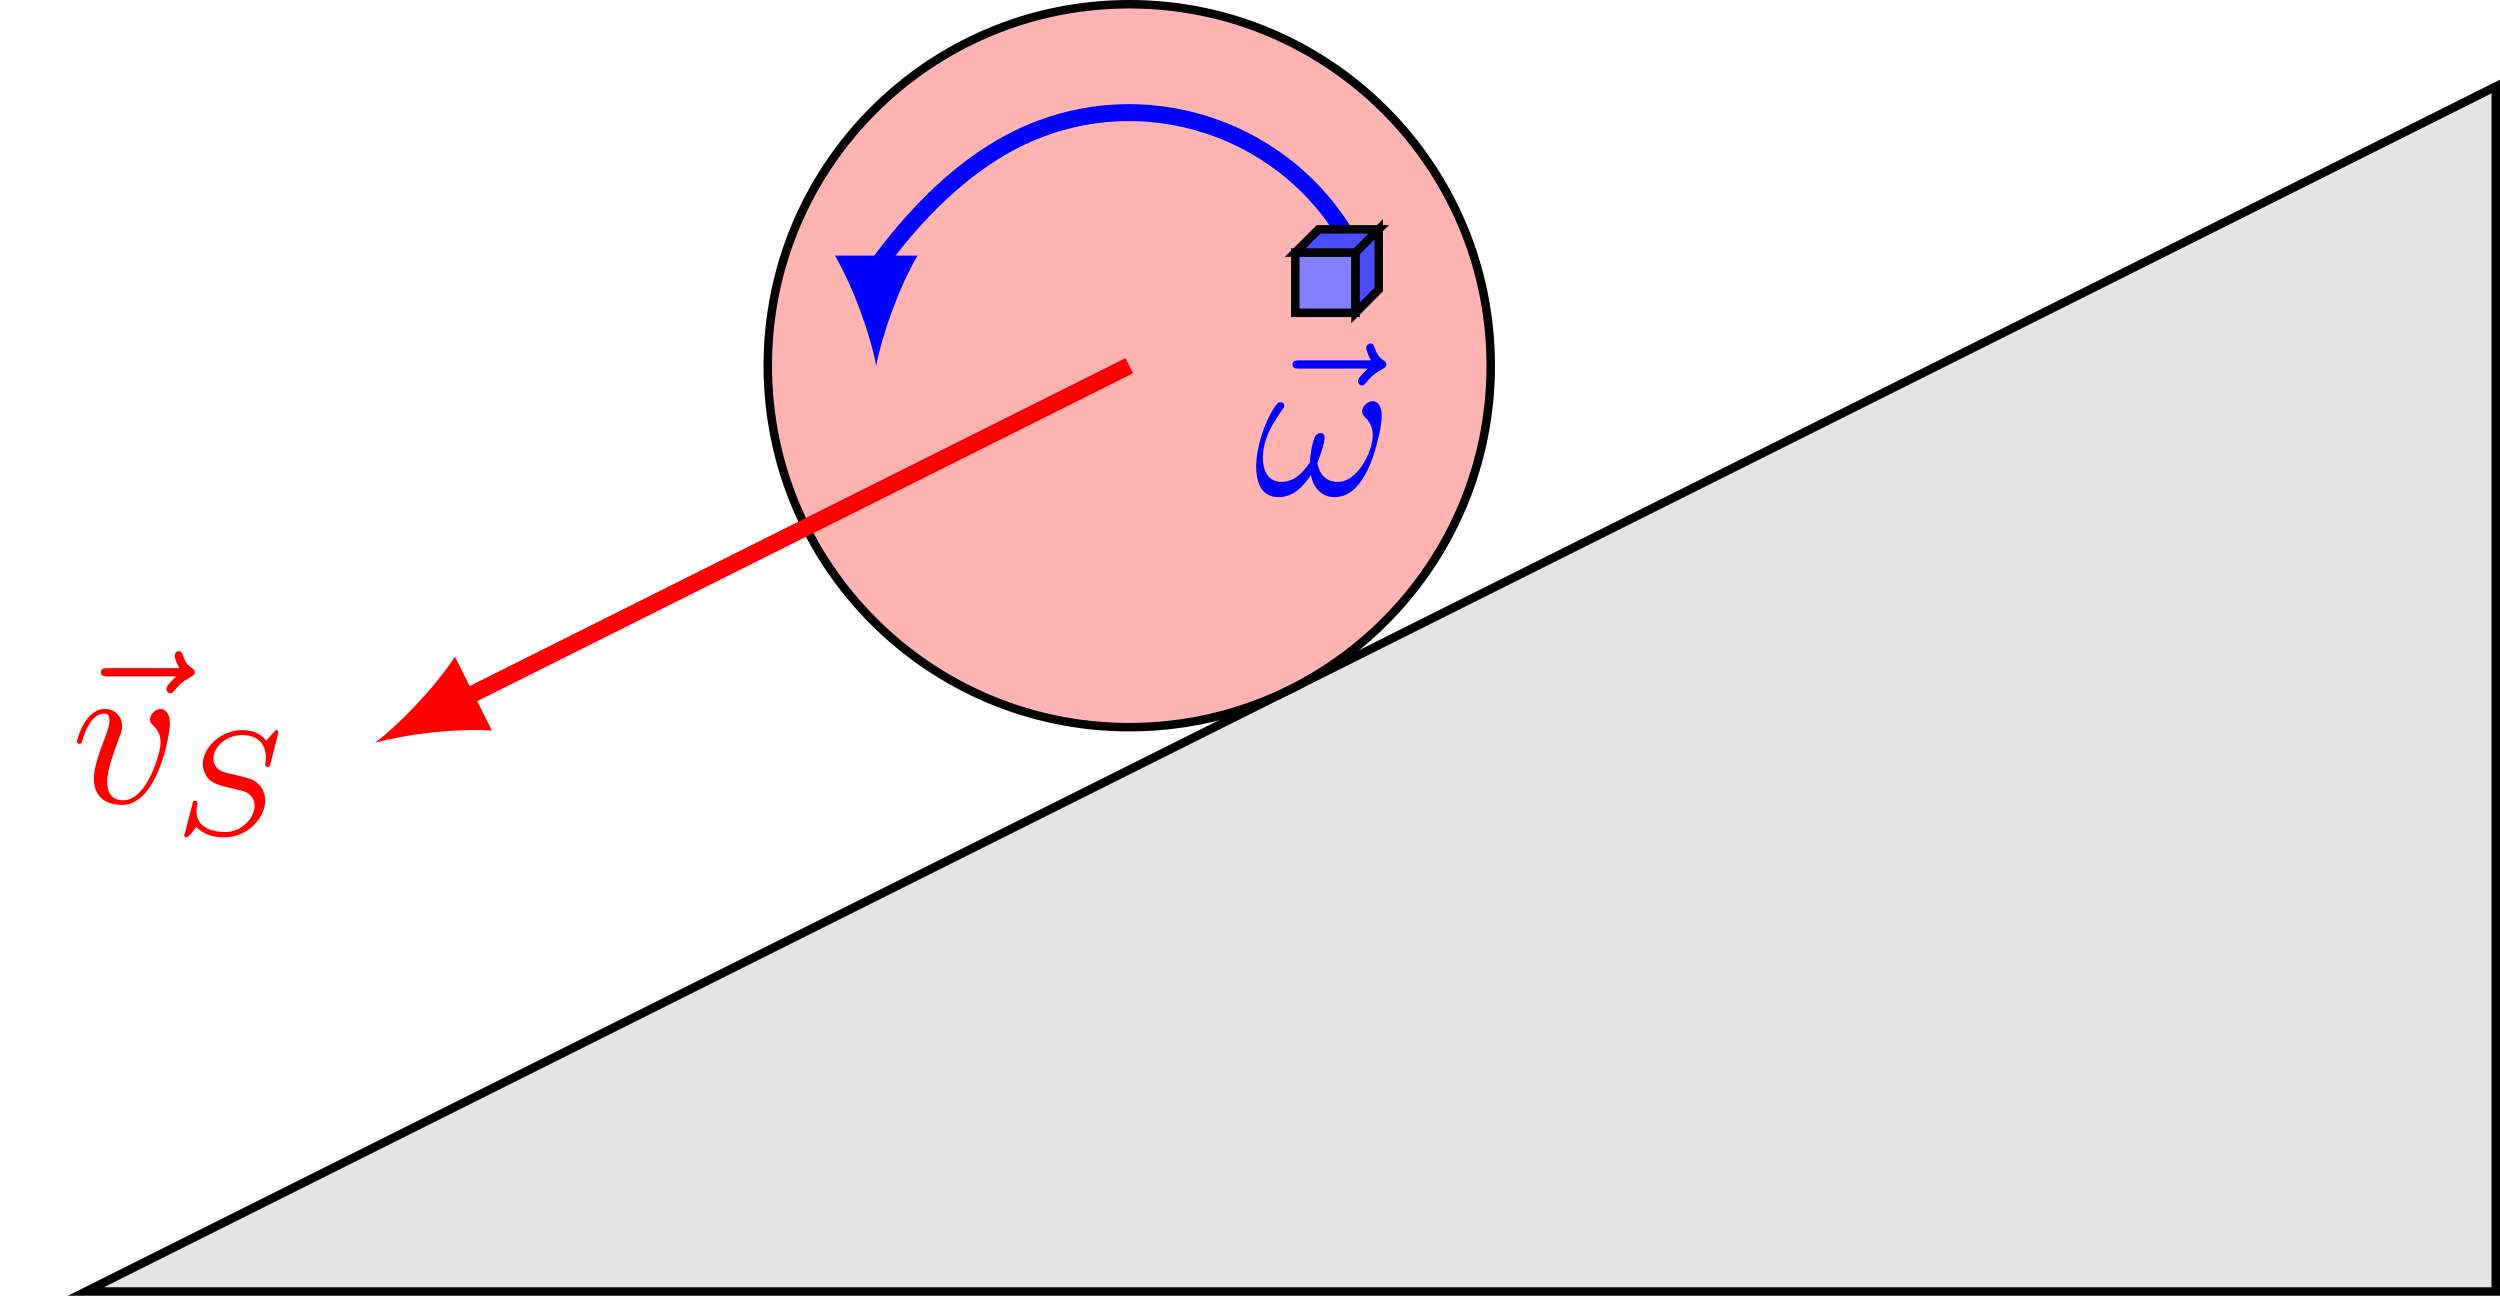
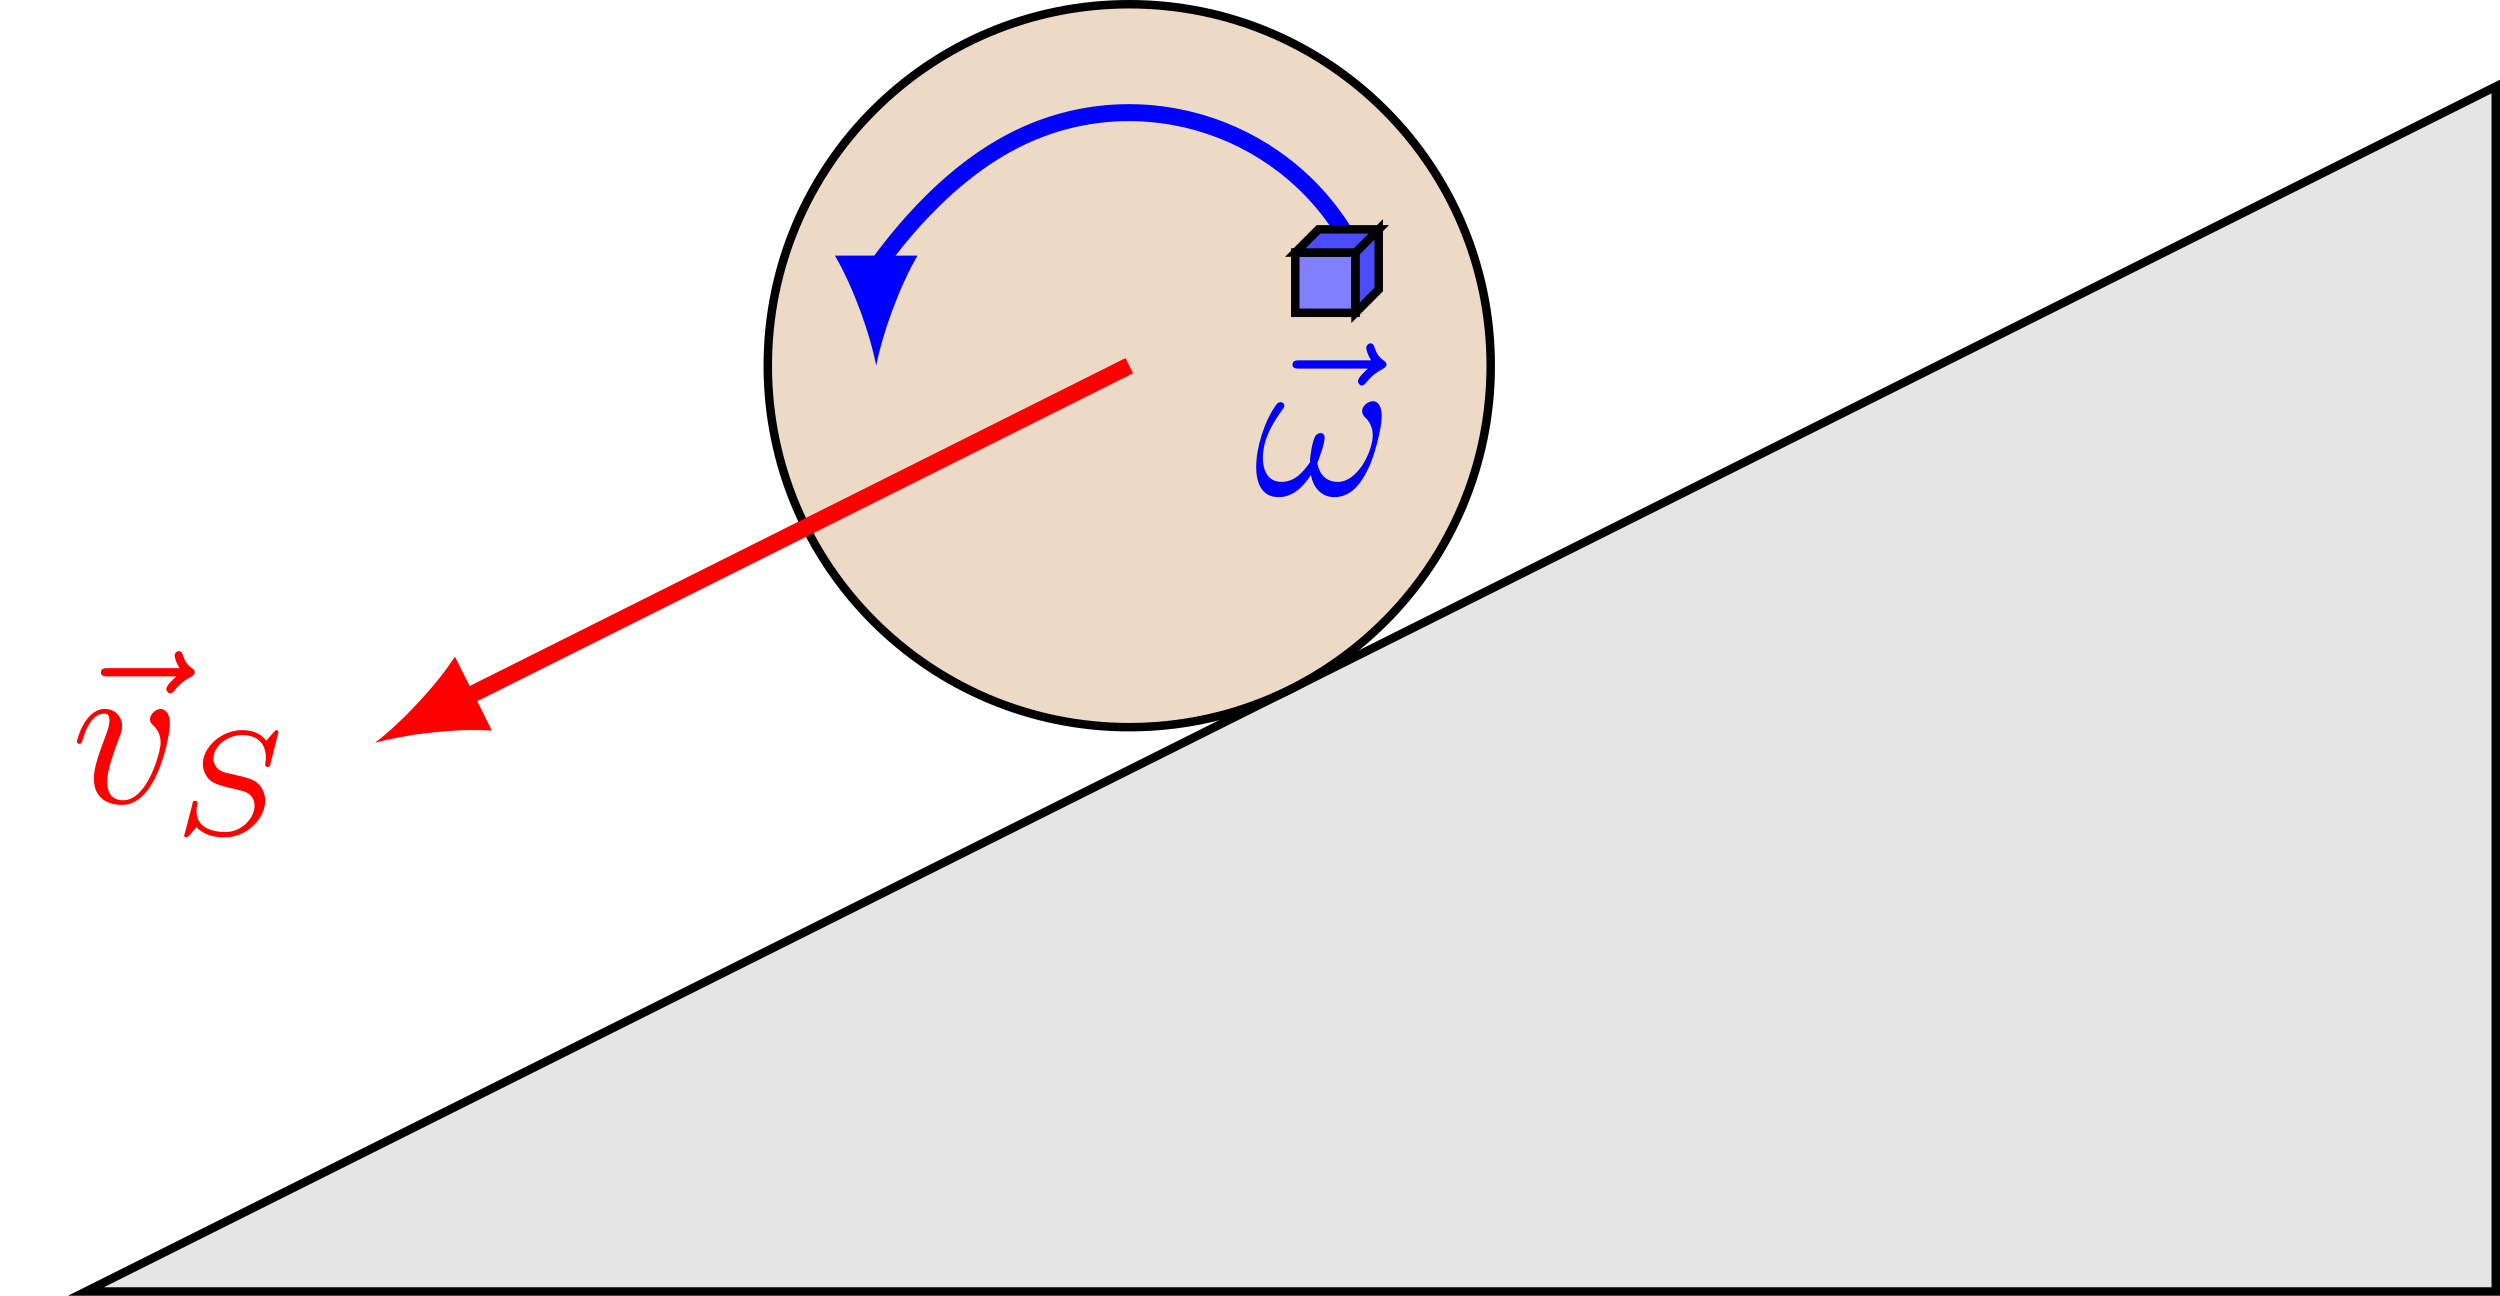
<svg xmlns="http://www.w3.org/2000/svg" xmlns:xlink="http://www.w3.org/1999/xlink" width="117.629pt" height="60.963pt" viewBox="0 0 117.629 60.963" version="1.1">
  <defs>
    <g>
      <symbol overflow="visible" id="glyph0-0">
        <path style="stroke:none;" d="" />
      </symbol>
      <symbol overflow="visible" id="glyph0-1">
        <path style="stroke:none;" d="M 5.359 -5.938 C 5.219 -5.797 4.891 -5.516 4.891 -5.344 C 4.891 -5.25 4.984 -5.141 5.078 -5.141 C 5.172 -5.141 5.219 -5.219 5.281 -5.281 C 5.391 -5.422 5.625 -5.703 6.062 -5.922 C 6.125 -5.969 6.234 -6.016 6.234 -6.125 C 6.234 -6.234 6.156 -6.281 6.094 -6.328 C 5.875 -6.484 5.766 -6.656 5.688 -6.891 C 5.656 -6.984 5.625 -7.125 5.484 -7.125 C 5.344 -7.125 5.281 -6.984 5.281 -6.906 C 5.281 -6.859 5.359 -6.547 5.516 -6.328 L 2.156 -6.328 C 2 -6.328 1.812 -6.328 1.812 -6.125 C 1.812 -5.938 2 -5.938 2.156 -5.938 Z M 5.359 -5.938 " />
      </symbol>
      <symbol overflow="visible" id="glyph0-2">
        <path style="stroke:none;" d="M 4.672 -3.703 C 4.672 -4.25 4.406 -4.406 4.234 -4.406 C 3.984 -4.406 3.734 -4.141 3.734 -3.922 C 3.734 -3.797 3.781 -3.734 3.891 -3.625 C 4.109 -3.422 4.234 -3.172 4.234 -2.812 C 4.234 -2.391 3.625 -0.109 2.469 -0.109 C 1.953 -0.109 1.719 -0.453 1.719 -0.984 C 1.719 -1.531 2 -2.266 2.297 -3.094 C 2.375 -3.266 2.422 -3.406 2.422 -3.594 C 2.422 -4.031 2.109 -4.406 1.609 -4.406 C 0.672 -4.406 0.297 -2.953 0.297 -2.875 C 0.297 -2.766 0.391 -2.766 0.406 -2.766 C 0.516 -2.766 0.516 -2.797 0.562 -2.953 C 0.859 -3.953 1.281 -4.188 1.578 -4.188 C 1.656 -4.188 1.828 -4.188 1.828 -3.875 C 1.828 -3.625 1.719 -3.344 1.656 -3.172 C 1.219 -2.016 1.094 -1.562 1.094 -1.125 C 1.094 -0.047 1.969 0.109 2.422 0.109 C 4.094 0.109 4.672 -3.188 4.672 -3.703 Z M 4.672 -3.703 " />
      </symbol>
      <symbol overflow="visible" id="glyph0-3">
        <path style="stroke:none;" d="M 6.031 -3.703 C 6.031 -4.156 5.859 -4.406 5.625 -4.406 C 5.375 -4.406 5.109 -4.172 5.109 -3.938 C 5.109 -3.844 5.156 -3.734 5.25 -3.641 C 5.422 -3.484 5.609 -3.219 5.609 -2.797 C 5.609 -2.406 5.406 -1.828 5.109 -1.375 C 4.812 -0.953 4.438 -0.609 3.969 -0.609 C 3.406 -0.609 3.094 -0.969 3 -1.5 C 3.109 -1.766 3.344 -2.406 3.344 -2.688 C 3.344 -2.797 3.297 -2.906 3.156 -2.906 C 3.078 -2.906 2.969 -2.875 2.891 -2.734 C 2.781 -2.531 2.656 -1.891 2.656 -1.531 C 2.328 -1.062 1.938 -0.609 1.312 -0.609 C 0.641 -0.609 0.438 -1.203 0.438 -1.75 C 0.438 -3 1.453 -4.047 1.453 -4.172 C 1.453 -4.281 1.375 -4.359 1.266 -4.359 C 1.141 -4.359 1.062 -4.234 1 -4.141 C 0.5 -3.406 0.125 -2.219 0.125 -1.312 C 0.125 -0.625 0.344 0.109 1.172 0.109 C 1.875 0.109 2.344 -0.391 2.703 -0.938 C 2.797 -0.359 3.188 0.109 3.797 0.109 C 4.578 0.109 5.047 -0.5 5.406 -1.25 C 5.656 -1.734 6.031 -3.094 6.031 -3.703 Z M 6.031 -3.703 " />
      </symbol>
      <symbol overflow="visible" id="glyph1-0">
        <path style="stroke:none;" d="" />
      </symbol>
      <symbol overflow="visible" id="glyph1-1">
        <path style="stroke:none;" d="M 4.953 -4.812 C 4.953 -4.844 4.922 -4.906 4.859 -4.906 C 4.812 -4.906 4.812 -4.891 4.719 -4.797 L 4.375 -4.406 C 4.109 -4.781 3.672 -4.906 3.25 -4.906 C 2.266 -4.906 1.391 -4.109 1.391 -3.297 C 1.391 -3.203 1.422 -2.922 1.625 -2.656 C 1.859 -2.391 2.125 -2.328 2.594 -2.203 C 2.734 -2.172 3.078 -2.094 3.188 -2.062 C 3.406 -2.016 3.828 -1.859 3.828 -1.344 C 3.828 -0.781 3.234 -0.109 2.453 -0.109 C 1.828 -0.109 1.094 -0.328 1.094 -1.094 C 1.094 -1.172 1.109 -1.328 1.141 -1.453 C 1.141 -1.484 1.141 -1.484 1.141 -1.484 C 1.141 -1.578 1.062 -1.578 1.031 -1.578 C 0.938 -1.578 0.922 -1.562 0.906 -1.438 L 0.547 -0.047 C 0.531 -0.016 0.516 0.016 0.516 0.062 C 0.516 0.094 0.547 0.141 0.625 0.141 C 0.656 0.141 0.672 0.125 0.766 0.047 C 0.844 -0.047 1.016 -0.266 1.094 -0.344 C 1.469 0.062 2 0.141 2.422 0.141 C 3.484 0.141 4.328 -0.766 4.328 -1.594 C 4.328 -1.891 4.203 -2.172 4.047 -2.328 C 3.812 -2.578 3.703 -2.609 2.797 -2.828 C 2.656 -2.859 2.422 -2.906 2.359 -2.938 C 2.188 -3 1.891 -3.172 1.891 -3.562 C 1.891 -4.125 2.516 -4.672 3.234 -4.672 C 4 -4.672 4.359 -4.25 4.359 -3.594 C 4.359 -3.5 4.328 -3.344 4.328 -3.281 C 4.328 -3.172 4.406 -3.172 4.453 -3.172 C 4.547 -3.172 4.562 -3.219 4.578 -3.328 Z M 4.953 -4.812 " />
      </symbol>
    </g>
    <clipPath id="clip1">
      <path d="M 4 4 L 117.629 4 L 117.629 60.965 L 4 60.965 Z M 4 4 " />
    </clipPath>
    <clipPath id="clip2">
      <path d="M 0 0 L 117.629 0 L 117.629 60.965 L 0 60.965 Z M 0 0 " />
    </clipPath>
  </defs>
  <g id="surface1">
    <g clip-path="url(#clip1)" clip-rule="nonzero">
      <path style=" stroke:none;fill-rule:nonzero;fill:rgb(89.999%,89.999%,89.999%);fill-opacity:1;" d="M 4.043 60.766 L 117.43 60.766 L 117.43 4.07 Z M 4.043 60.766 " />
    </g>
    <g clip-path="url(#clip2)" clip-rule="nonzero">
      <path style="fill:none;stroke-width:0.399;stroke-linecap:butt;stroke-linejoin:miter;stroke:rgb(0%,0%,0%);stroke-opacity:1;stroke-miterlimit:10;" d="M -0.001 -0.002 L 113.386 -0.002 L 113.386 56.694 Z M -0.001 -0.002 " transform="matrix(1,0,0,-1,4.044,60.764)" />
    </g>
-     <path style="fill-rule:nonzero;fill:rgb(100%,70%,70%);fill-opacity:1;stroke-width:0.399;stroke-linecap:butt;stroke-linejoin:miter;stroke:rgb(0%,0%,0%);stroke-opacity:1;stroke-miterlimit:10;" d="M 66.097 43.557 C 66.097 52.952 58.483 60.565 49.089 60.565 C 39.694 60.565 32.081 52.952 32.081 43.557 C 32.081 34.162 39.694 26.549 49.089 26.549 C 58.483 26.549 66.097 34.162 66.097 43.557 Z M 66.097 43.557 " transform="matrix(1,0,0,-1,4.044,60.764)" />
+     <path style="fill-rule:nonzero;fill:rgb(92.499%,84.999%,77.499%);fill-opacity:1;stroke-width:0.399;stroke-linecap:butt;stroke-linejoin:miter;stroke:rgb(0%,0%,0%);stroke-opacity:1;stroke-miterlimit:10;" d="M 66.097 43.557 C 66.097 52.952 58.483 60.565 49.089 60.565 C 39.694 60.565 32.081 52.952 32.081 43.557 C 32.081 34.162 39.694 26.549 49.089 26.549 C 58.483 26.549 66.097 34.162 66.097 43.557 Z M 66.097 43.557 " transform="matrix(1,0,0,-1,4.044,60.764)" />
    <path style="fill:none;stroke-width:0.797;stroke-linecap:butt;stroke-linejoin:miter;stroke:rgb(100%,0%,0%);stroke-opacity:1;stroke-miterlimit:10;" d="M 49.089 43.557 L 17.768 27.897 " transform="matrix(1,0,0,-1,4.044,60.764)" />
    <path style=" stroke:none;fill-rule:nonzero;fill:rgb(100%,0%,0%);fill-opacity:1;" d="M 17.641 34.953 C 18.992 34.566 21.348 34.258 23.145 34.375 L 21.406 30.898 C 20.422 32.402 18.762 34.102 17.641 34.953 " />
    <g style="fill:rgb(100%,0%,0%);fill-opacity:1;">
      <use xlink:href="#glyph0-1" x="2.934" y="37.764" />
    </g>
    <g style="fill:rgb(100%,0%,0%);fill-opacity:1;">
      <use xlink:href="#glyph0-2" x="3.323" y="37.764" />
    </g>
    <g style="fill:rgb(100%,0%,0%);fill-opacity:1;">
      <use xlink:href="#glyph1-1" x="8.15" y="39.259" />
    </g>
    <path style="fill:none;stroke-width:0.797;stroke-linecap:butt;stroke-linejoin:miter;stroke:rgb(0%,0%,100%);stroke-opacity:1;stroke-miterlimit:10;" d="M 59.737 48.881 C 56.796 54.76 49.644 57.147 43.765 54.205 C 39.733 52.19 37.183 48.065 37.183 48.221 " transform="matrix(1,0,0,-1,4.044,60.764)" />
    <path style=" stroke:none;fill-rule:nonzero;fill:rgb(0%,0%,100%);fill-opacity:1;" d="M 41.227 17.207 C 41.488 15.824 42.262 13.582 43.172 12.027 L 39.285 12.027 C 40.191 13.582 40.969 15.824 41.227 17.207 " />
    <g style="fill:rgb(0%,0%,100%);fill-opacity:1;">
      <use xlink:href="#glyph0-1" x="59.001" y="23.282" />
    </g>
    <g style="fill:rgb(0%,0%,100%);fill-opacity:1;">
      <use xlink:href="#glyph0-3" x="58.981" y="23.282" />
    </g>
    <path style="fill-rule:nonzero;fill:rgb(50%,50%,100%);fill-opacity:1;stroke-width:0.399;stroke-linecap:butt;stroke-linejoin:miter;stroke:rgb(0%,0%,0%);stroke-opacity:1;stroke-miterlimit:10;" d="M 59.737 48.881 L 56.901 48.881 L 56.901 46.045 L 59.737 46.045 Z M 59.737 48.881 " transform="matrix(1,0,0,-1,4.044,60.764)" />
    <path style="fill-rule:nonzero;fill:rgb(29.999%,29.999%,100%);fill-opacity:1;stroke-width:0.399;stroke-linecap:butt;stroke-linejoin:miter;stroke:rgb(0%,0%,0%);stroke-opacity:1;stroke-miterlimit:10;" d="M 59.737 48.881 L 60.827 49.971 L 60.827 47.139 L 59.737 46.045 Z M 59.737 48.881 L 56.901 48.881 L 57.991 49.971 L 60.827 49.971 Z M 59.737 48.881 " transform="matrix(1,0,0,-1,4.044,60.764)" />
  </g>
</svg>
